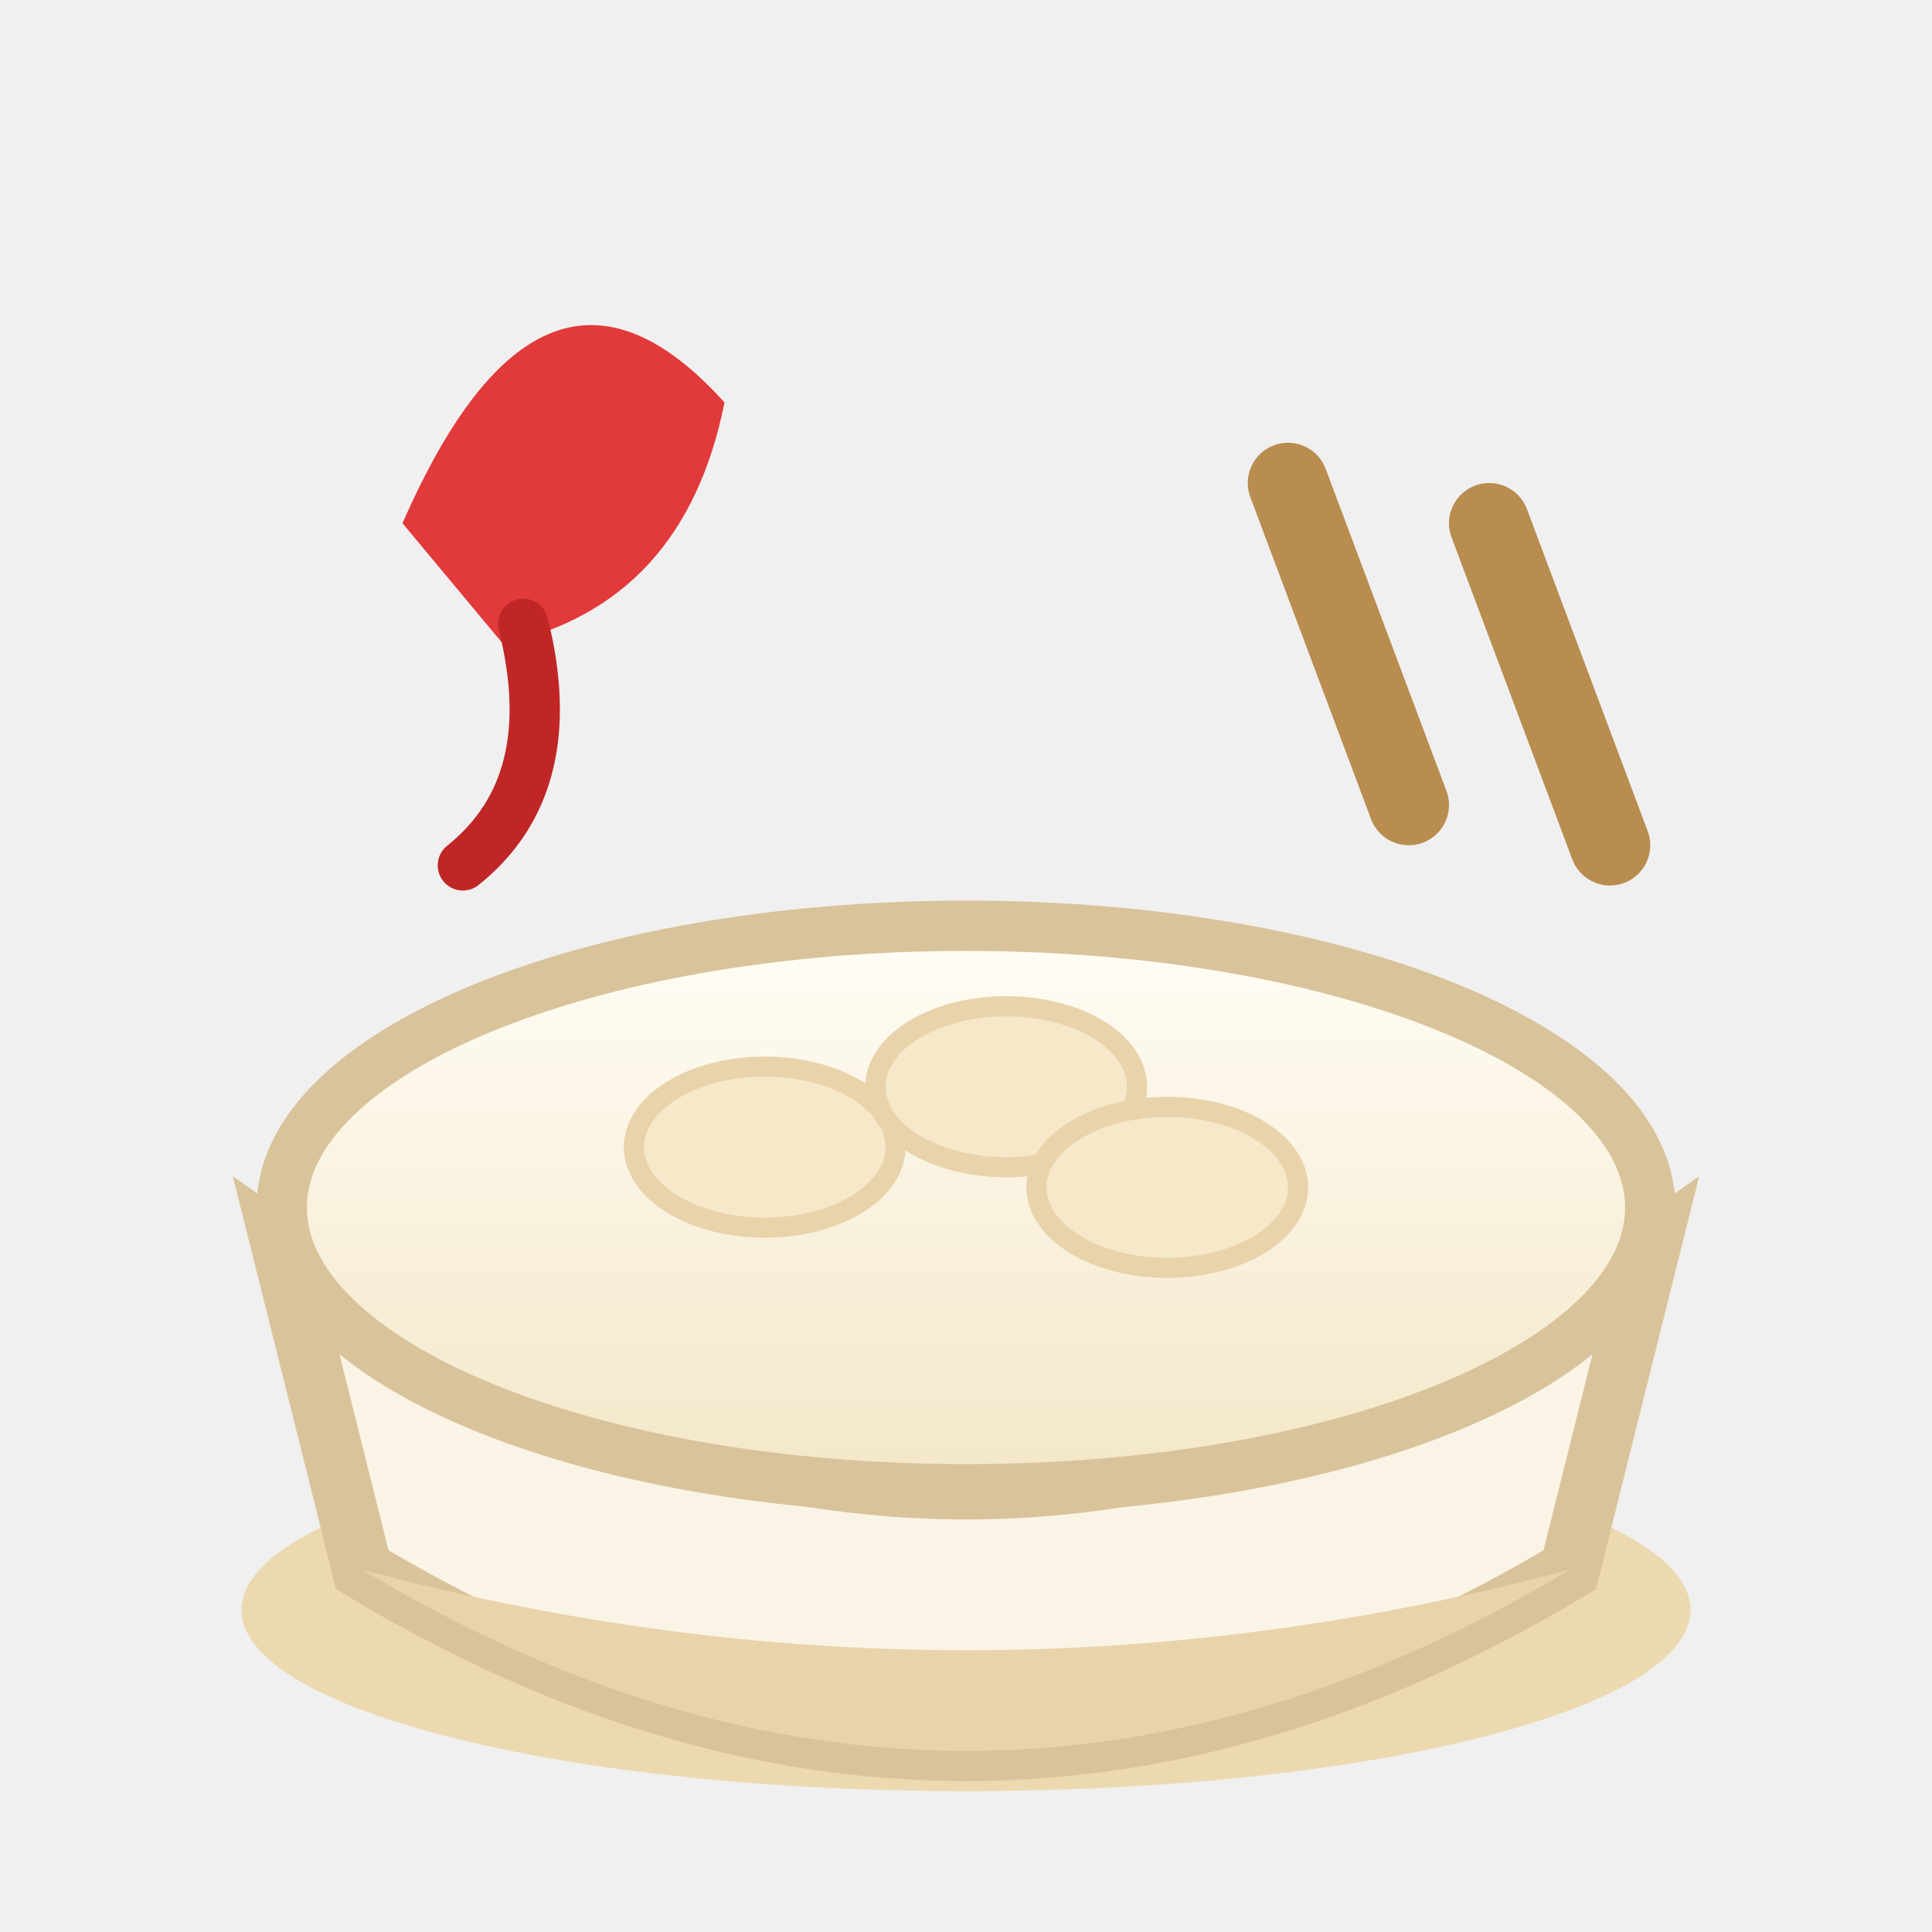
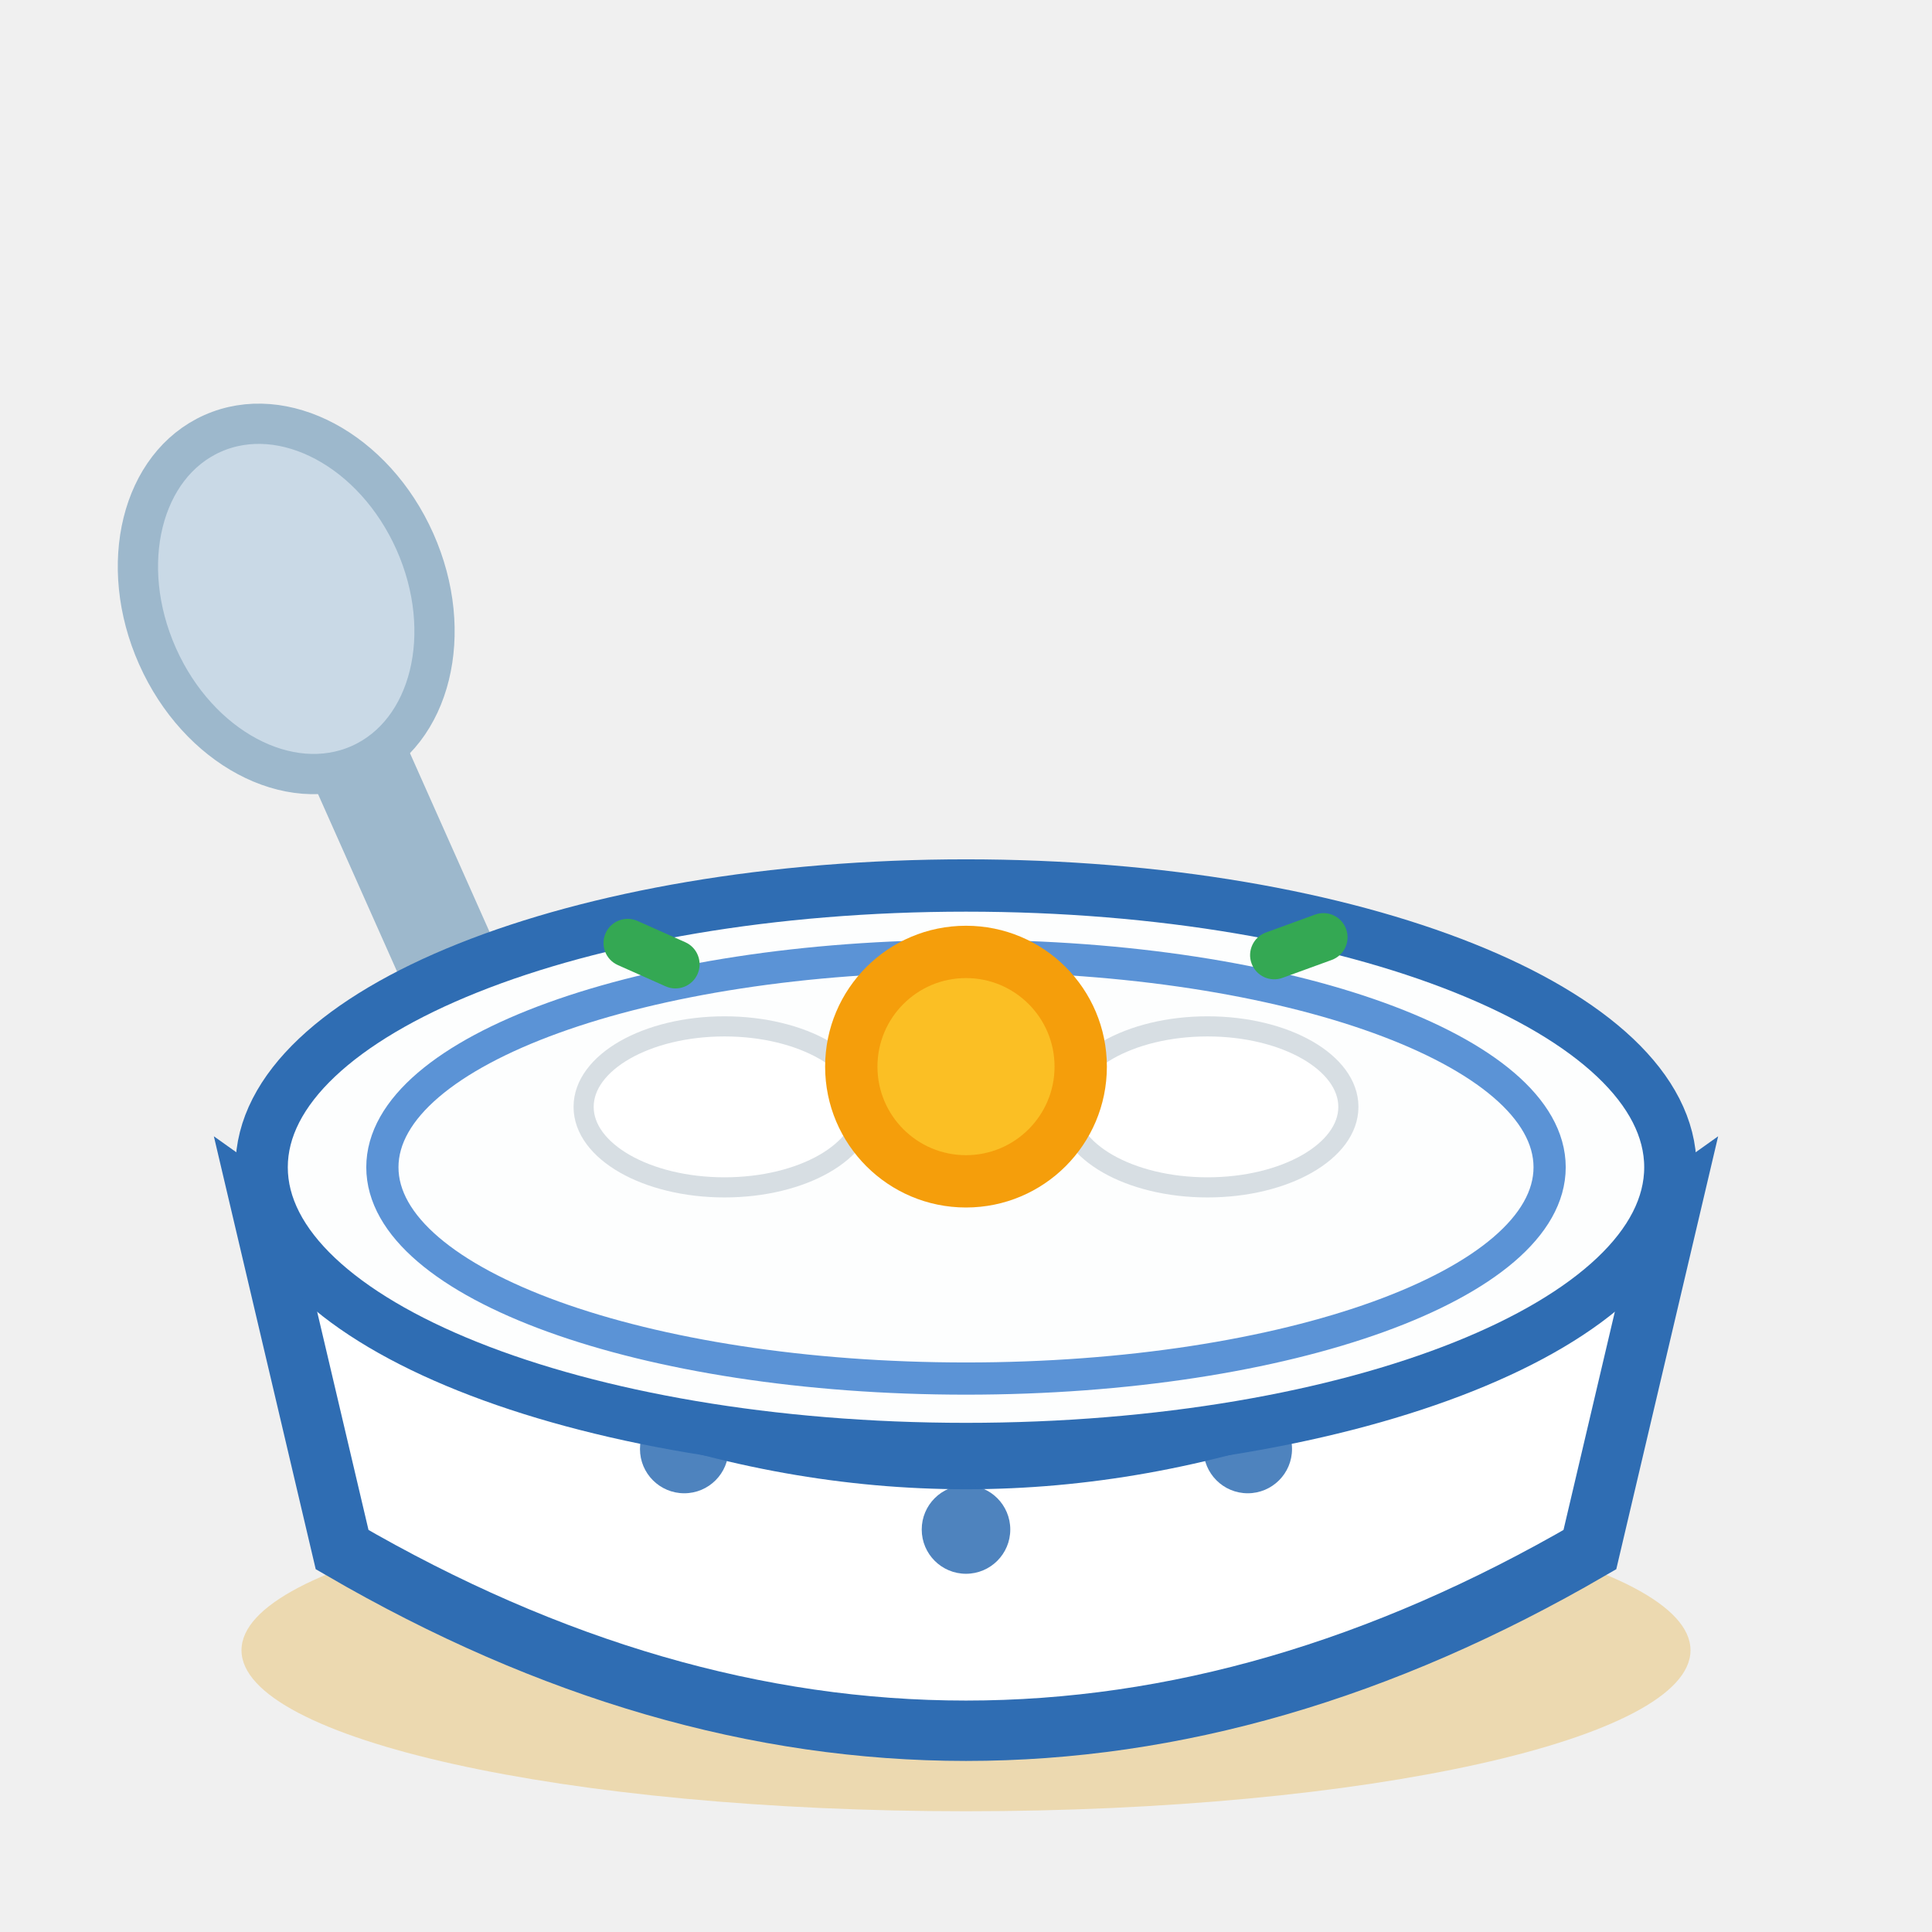
<svg xmlns="http://www.w3.org/2000/svg" viewBox="0 0 96 96" width="96" height="96">
-   <defs>
-     <linearGradient id="bowlShade" x1="0" y1="0" x2="0" y2="1">
-       <stop offset="0" stop-color="#fffdf6" />
-       <stop offset="1" stop-color="#f3e7c8" />
-     </linearGradient>
-   </defs>
-   <ellipse cx="48" cy="80" rx="36" ry="9" fill="#ecd9b0" />
-   <path d="M14 62 Q48 86 82 62 L78 78 Q48 96 18 78 Z" fill="#faf4e6" stroke="#d9c39a" stroke-width="3" />
-   <path d="M18 78 Q48 96 78 78 Q48 86 18 78 Z" fill="#e8d3ab" />
-   <ellipse cx="48" cy="60" rx="34" ry="14" fill="url(#bowlShade)" stroke="#d9c39a" stroke-width="2.5" />
-   <g fill="#f6e8c8" stroke="#e8d3ab" stroke-width="1">
-     <ellipse cx="38" cy="57" rx="6.5" ry="4" />
-     <ellipse cx="50" cy="54" rx="6.5" ry="4" />
-     <ellipse cx="58" cy="59" rx="6.5" ry="4" />
+   <ellipse cx="48" cy="82" rx="36" ry="8" fill="#ecd9b0" />
+   <g transform="rotate(-24 22 46)">
+     <rect x="19" y="34" width="5" height="26" rx="2.5" fill="#9db8cc" />
+     <ellipse cx="21.5" cy="28" rx="7" ry="9" fill="#c9d9e6" stroke="#9db8cc" stroke-width="2" />
  </g>
-   <g stroke="#b98d4f" stroke-width="4" stroke-linecap="round">
-     <line x1="64" y1="24" x2="70" y2="40" />
-     <line x1="74" y1="26" x2="80" y2="42" />
+   <path d="M13 60 Q48 85 83 60 L79 77 Q48 95 17 77 Z" fill="#ffffff" stroke="#2f6db3" stroke-width="3" />
+   <g fill="#2f6db3" opacity="0.85">
+     <circle cx="34" cy="72" r="2.2" />
+     <circle cx="48" cy="76" r="2.2" />
+     <circle cx="62" cy="72" r="2.2" />
  </g>
-   <path d="M20 26 q7 -16 16 -6 q-2 10 -11 12 Z" fill="#e23a3a" />
-   <path d="M26 31 q2 8 -3 12" stroke="#c02626" stroke-width="2.5" fill="none" stroke-linecap="round" />
+   <ellipse cx="48" cy="58" rx="35" ry="14" fill="#fdfefe" stroke="#2f6db3" stroke-width="2.6" />
+   <ellipse cx="48" cy="58" rx="29" ry="10.5" fill="none" stroke="#5b93d6" stroke-width="1.6" />
+   <g fill="#ffffff" stroke="#d7dee3" stroke-width="1">
+     <ellipse cx="36" cy="55" rx="7" ry="4" />
+     <ellipse cx="60" cy="55" rx="7" ry="4" />
+   </g>
+   <circle cx="48" cy="53" r="7" fill="#f59e0b" />
+   <circle cx="48" cy="53" r="4.4" fill="#fbbf24" />
+   <g fill="#34a853">
+     <rect x="30" y="46" width="5" height="2.4" rx="1.2" transform="rotate(24 32 47)" />
+     <rect x="62" y="46" width="5" height="2.4" rx="1.2" transform="rotate(-20 64 47)" />
+   </g>
</svg>
